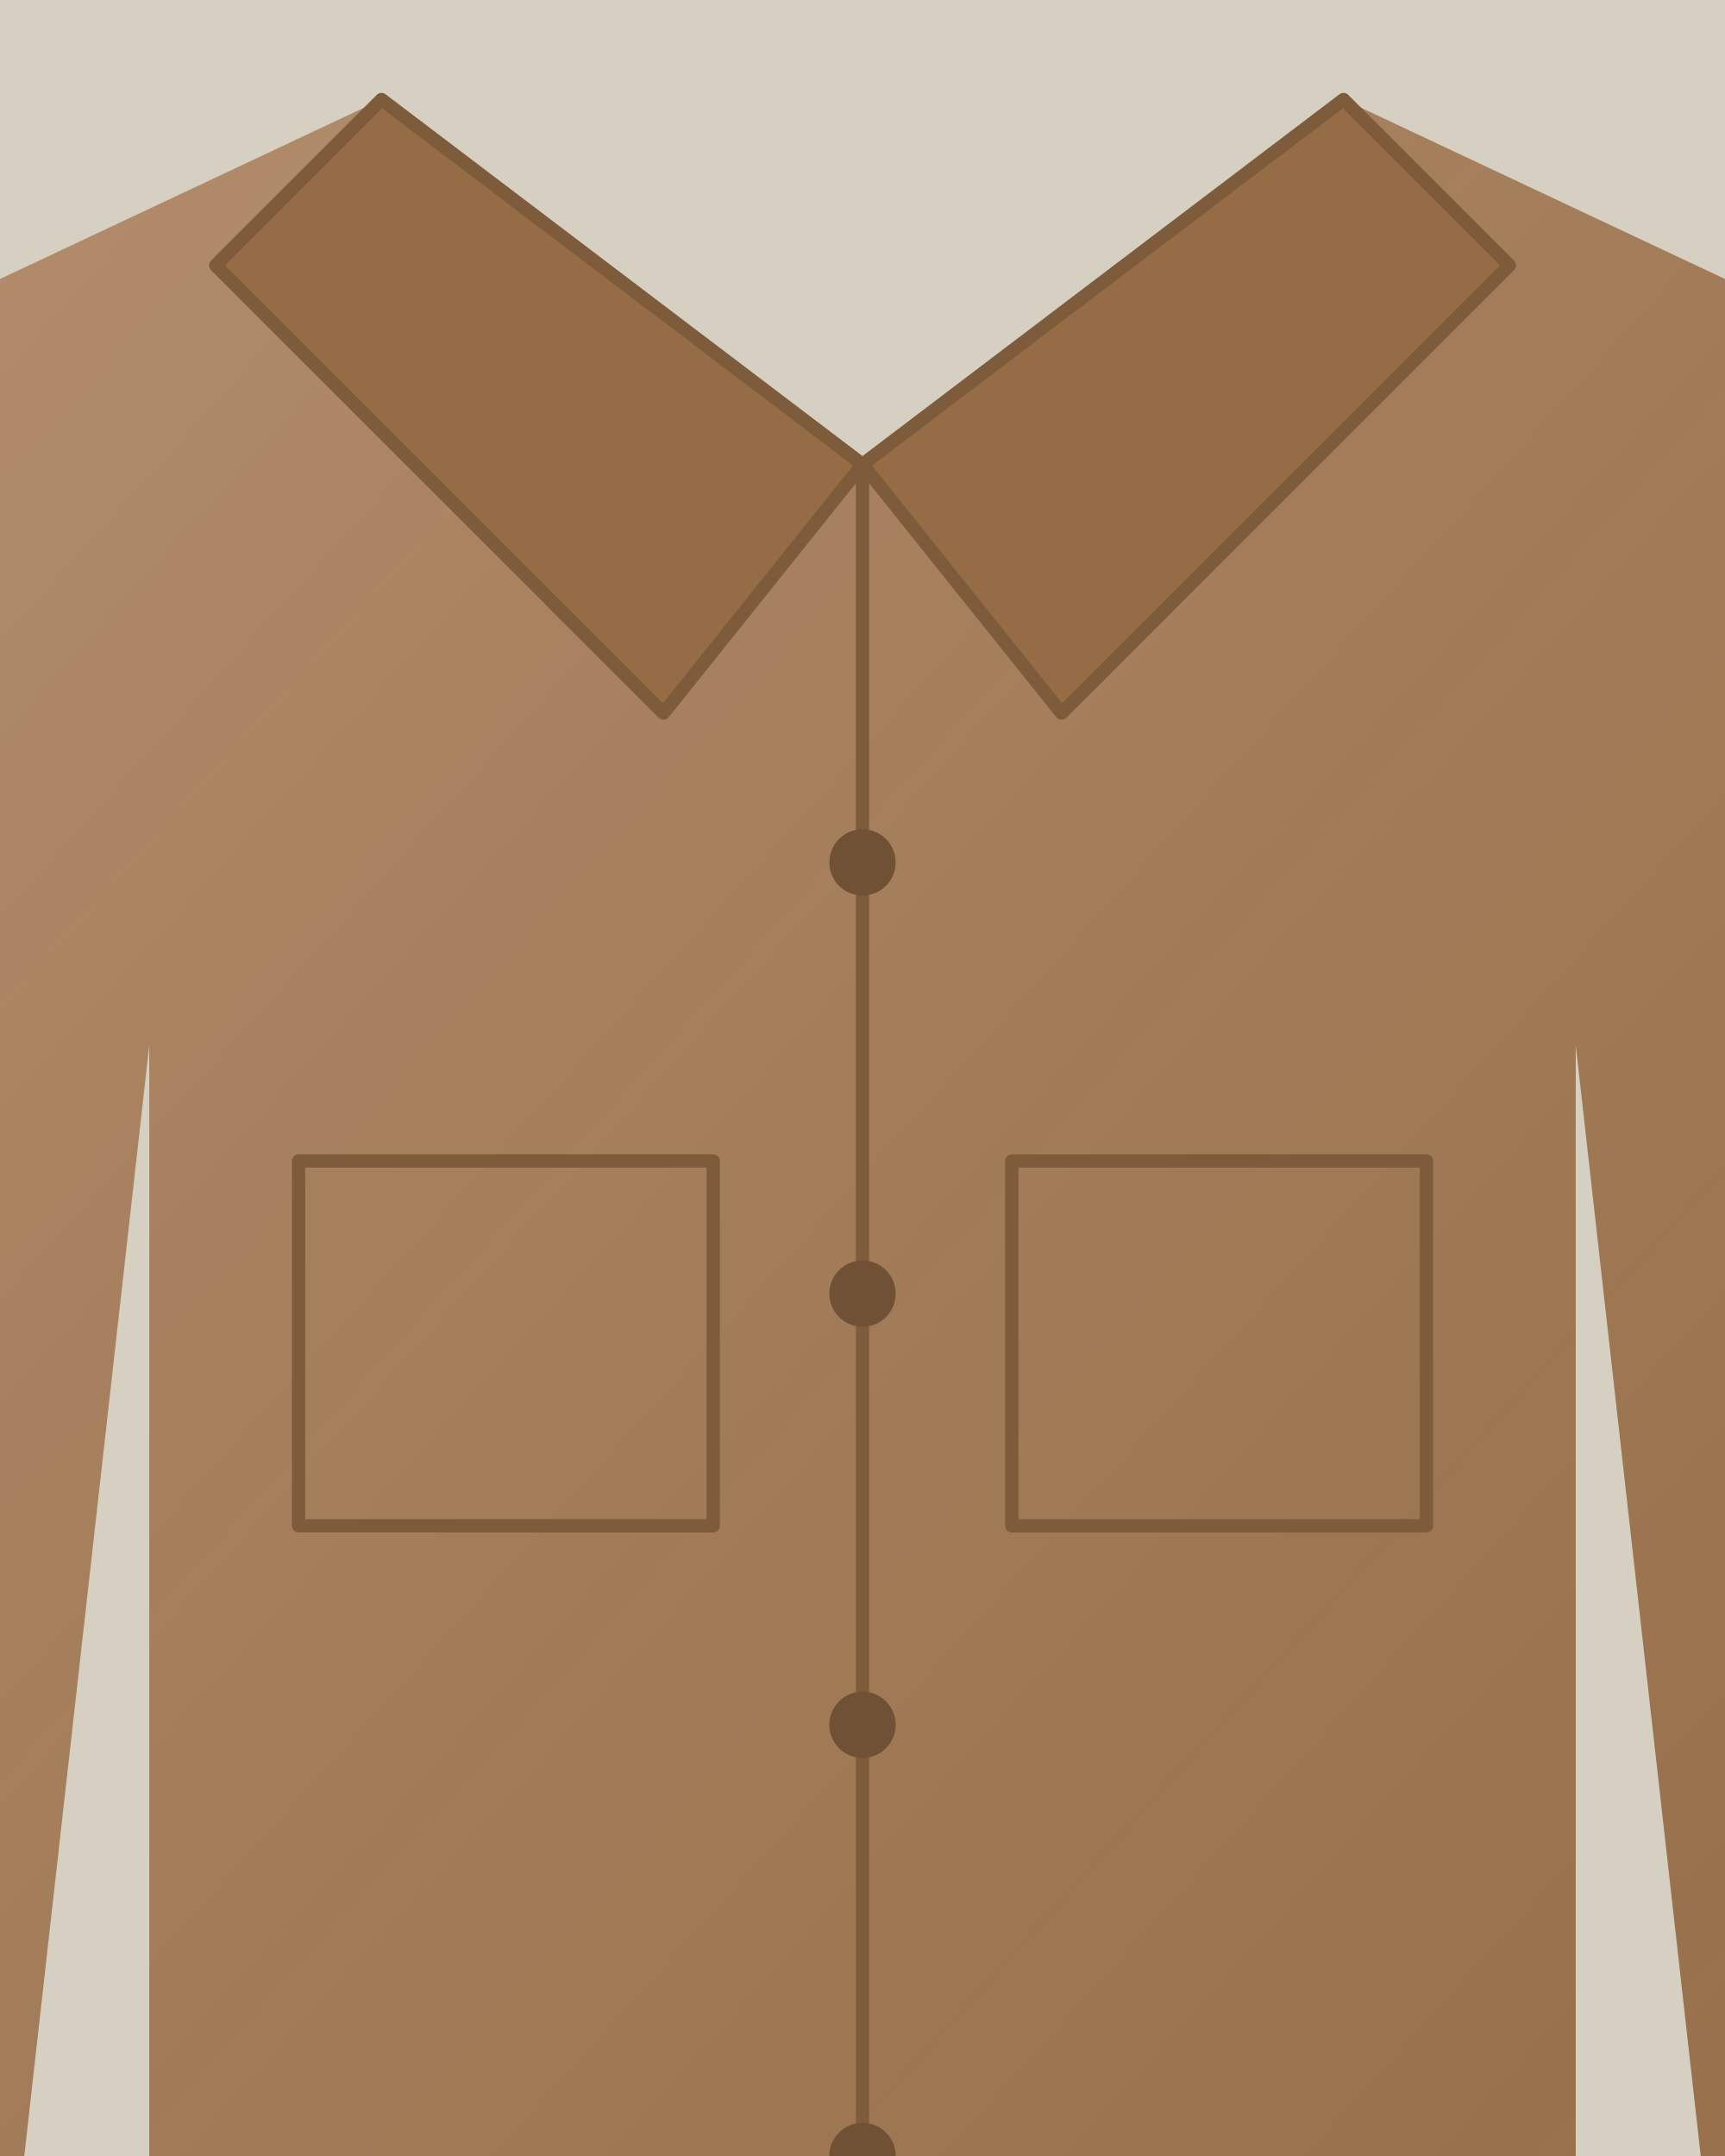
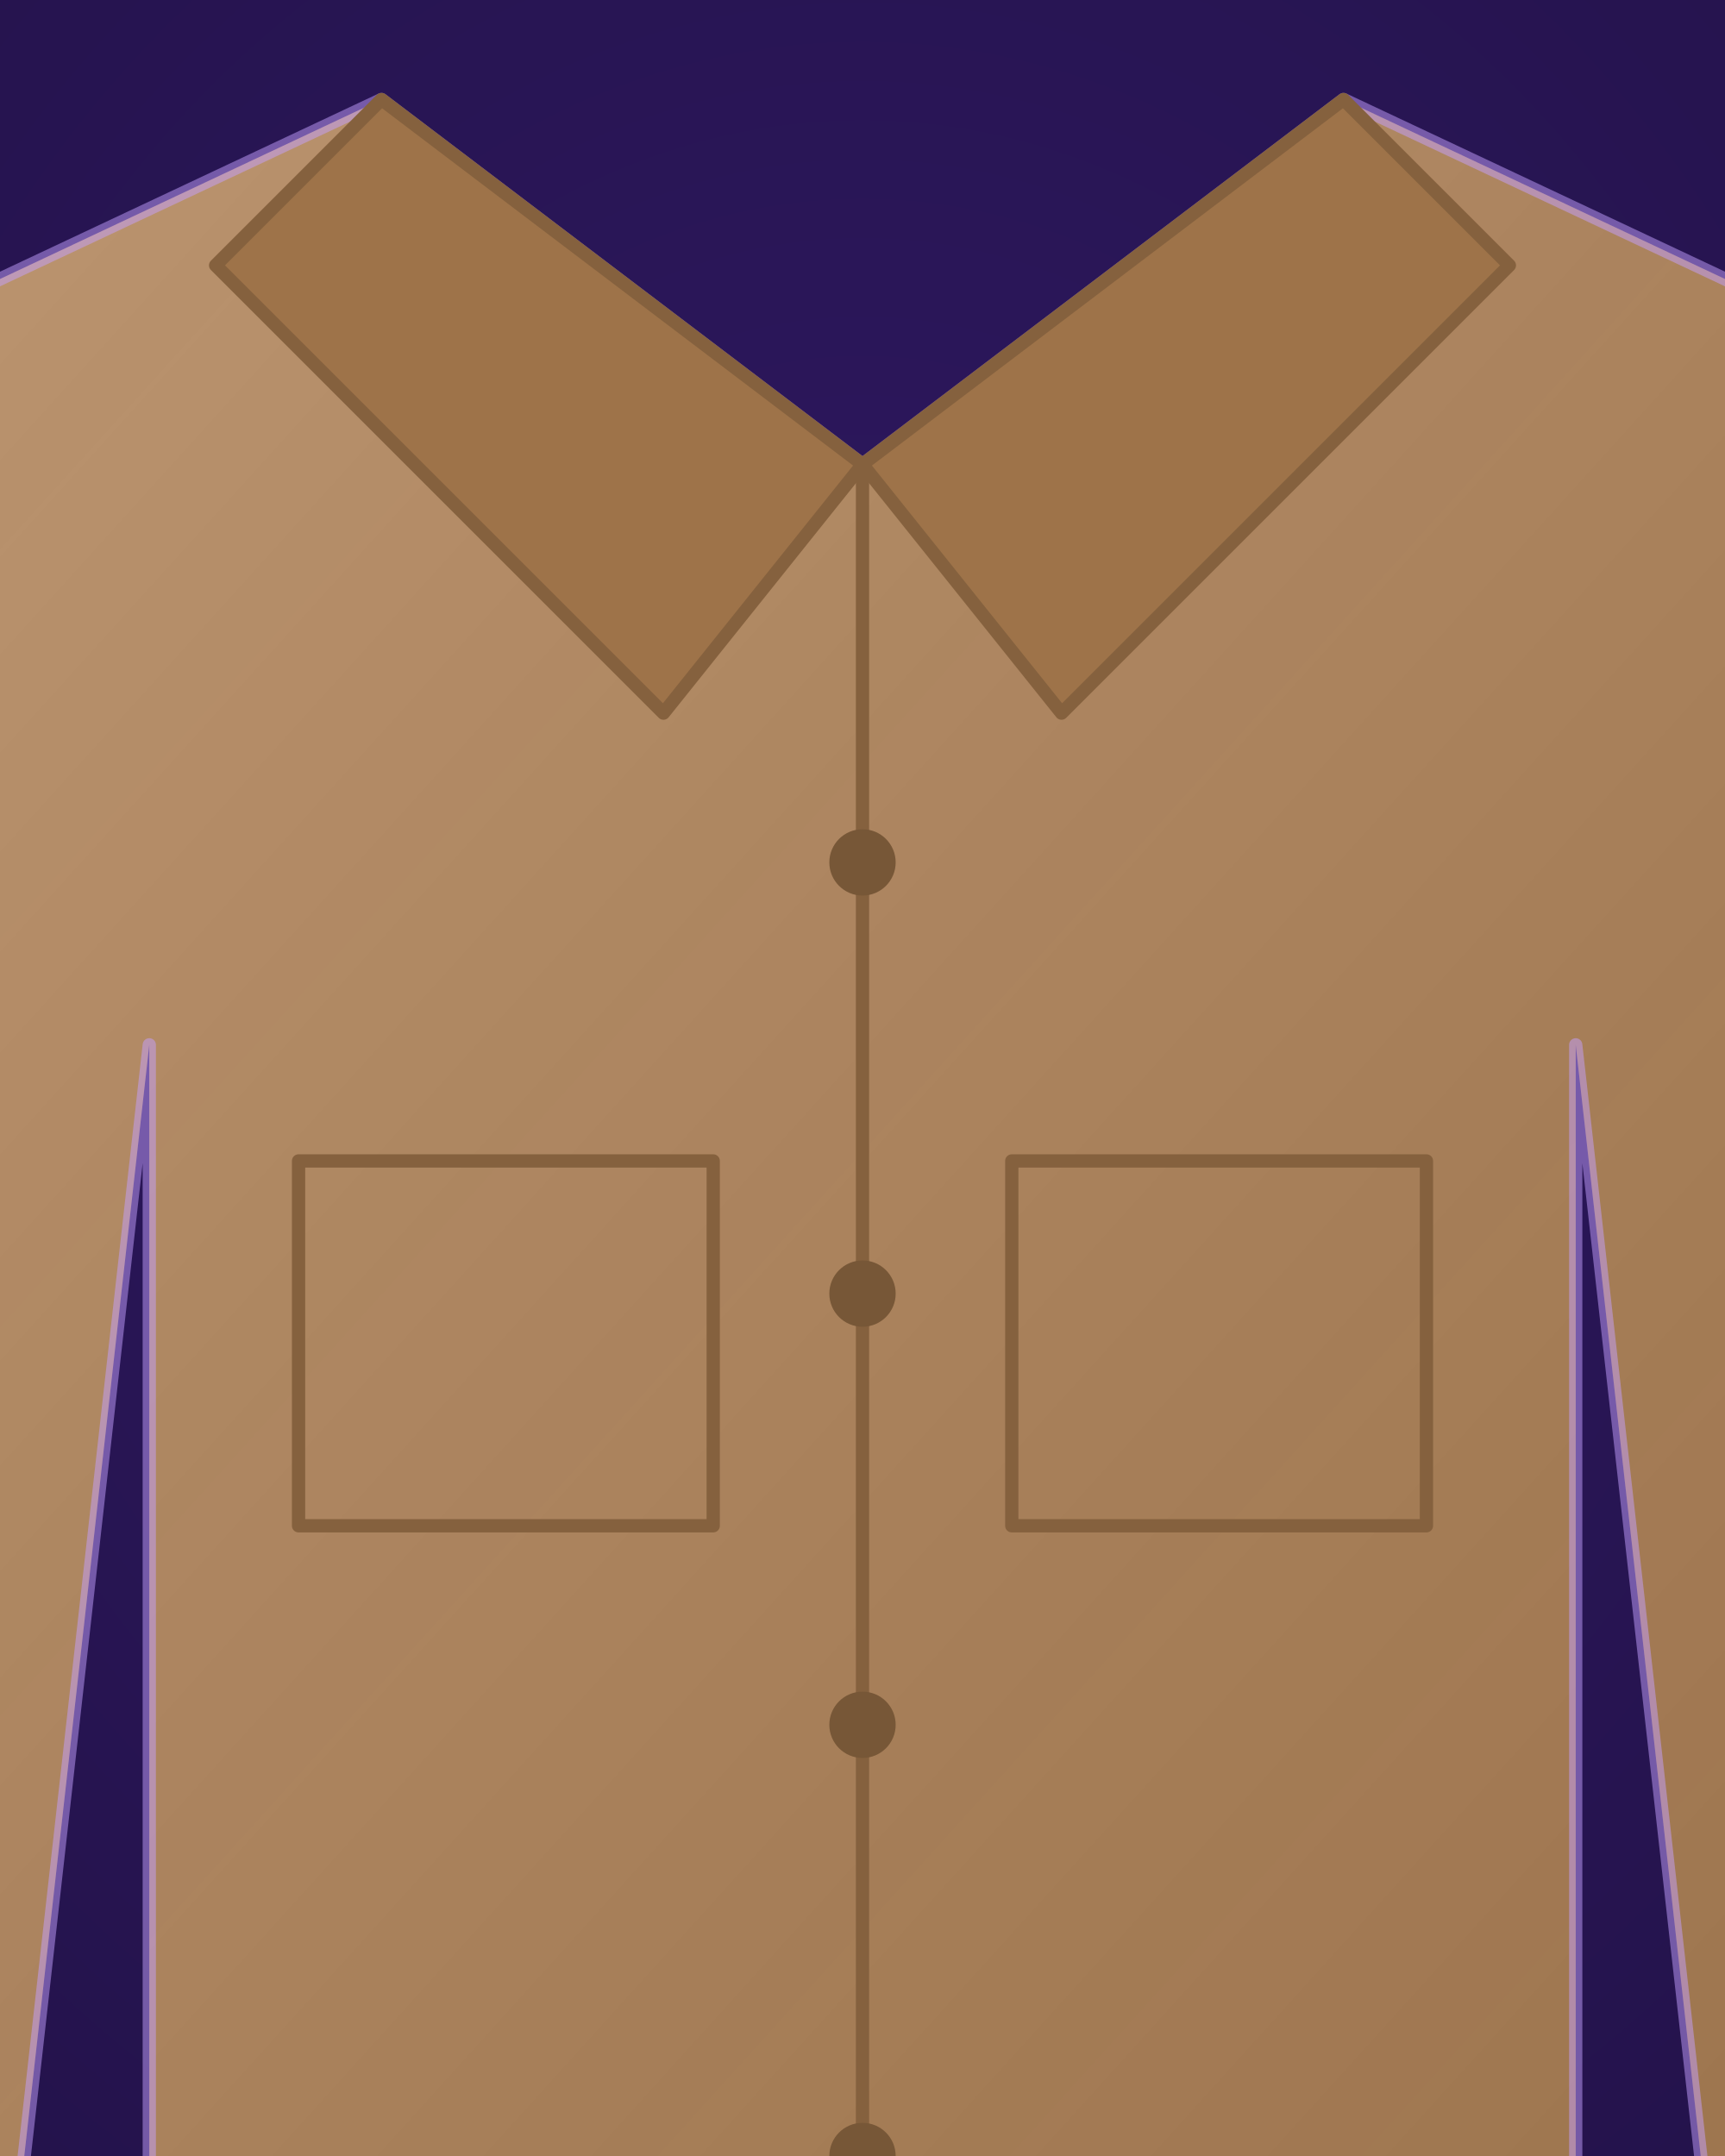
<svg xmlns="http://www.w3.org/2000/svg" viewBox="96 70 208 260" preserveAspectRatio="xMidYMid slice">
  <defs>
    <linearGradient id="g" x1="0" y1="0" x2="1" y2="1">
      <stop offset="0" stop-color="#fff" stop-opacity=".2" />
-       <stop offset="1" stop-color="#000" stop-opacity=".11" />
+       <stop offset="1" stop-color="#000" stop-opacity=".14" />
    </linearGradient>
+     <radialGradient id="bgr" cx=".5" cy=".42" r=".8">
+       <stop offset="0" stop-color="#2E1860" />
+       <stop offset="1" stop-color="#0A0618" />
+     </radialGradient>
  </defs>
-   <rect x="-200" y="-200" width="800" height="900" fill="#D6D0C2" />
+   <rect x="-200" y="-200" width="800" height="900" fill="url(#bgr)" />
  <g transform="translate(0 6)">
-     <path d="M142 76 L74 108 L38 340 L96 350 L114 190 L114 434 Q200 444 286 434 L286 190 L304 350 L362 340 L326 108 L258 76 L200 120 Z" fill="#A6784E" />
+     <path d="M142 76 L74 108 L38 340 L96 350 L114 190 L114 434 Q200 444 286 434 L286 190 L304 350 L362 340 L326 108 L258 76 L200 120 Z" fill="#B08052" />
    <path d="M142 76 L74 108 L38 340 L96 350 L114 190 L114 434 Q200 444 286 434 L286 190 L304 350 L362 340 L326 108 L258 76 L200 120 Z" fill="url(#g)" />
-     <path d="M142 76 L200 120 L176 150 L122 96 Z" fill="#956c46" stroke="#7e5b3b" stroke-width="1.6" stroke-linejoin="round" />
-     <path d="M258 76 L200 120 L224 150 L278 96 Z" fill="#956c46" stroke="#7e5b3b" stroke-width="1.6" stroke-linejoin="round" />
-     <path d="M200 120 L200 434" fill="none" stroke="#7e5b3b" stroke-width="1.6" stroke-linecap="round" stroke-linejoin="round" />
-     <circle cx="200" cy="168" r="4" fill="#705135" />
-     <circle cx="200" cy="220" r="4" fill="#705135" />
-     <circle cx="200" cy="272" r="4" fill="#705135" />
-     <circle cx="200" cy="324" r="4" fill="#705135" />
-     <circle cx="200" cy="376" r="4" fill="#705135" />
-     <circle cx="200" cy="428" r="4" fill="#705135" />
-     <path d="M132 204 h50 v44 h-50 z" fill="none" stroke="#7e5b3b" stroke-width="1.6" stroke-linecap="round" stroke-linejoin="round" />
-     <path d="M218 204 h50 v44 h-50 z" fill="none" stroke="#7e5b3b" stroke-width="1.6" stroke-linecap="round" stroke-linejoin="round" />
-     <path d="M124 360 L168 360" fill="none" stroke="#7e5b3b" stroke-width="1.6" stroke-linecap="round" stroke-linejoin="round" />
-     <path d="M232 360 L276 360" fill="none" stroke="#7e5b3b" stroke-width="1.6" stroke-linecap="round" stroke-linejoin="round" />
-     <path d="M38 340 L96 350" fill="none" stroke="#7e5b3b" stroke-width="5" stroke-linecap="round" stroke-linejoin="round" />
-     <path d="M362 340 L304 350" fill="none" stroke="#7e5b3b" stroke-width="5" stroke-linecap="round" stroke-linejoin="round" />
+     <path d="M142 76 L74 108 L38 340 L96 350 L114 190 L114 434 Q200 444 286 434 L286 190 L304 350 L362 340 L326 108 L258 76 L200 120 Z" fill="none" stroke="#C4A1FF" stroke-opacity=".5" stroke-width="1.6" stroke-linejoin="round" />
+     <path d="M142 76 L200 120 L176 150 L122 96 Z" fill="#9e7349" stroke="#85613e" stroke-width="1.6" stroke-linejoin="round" />
+     <path d="M258 76 L200 120 L224 150 L278 96 Z" fill="#9e7349" stroke="#85613e" stroke-width="1.6" stroke-linejoin="round" />
+     <path d="M200 120 L200 434" fill="none" stroke="#85613e" stroke-width="1.6" stroke-linecap="round" stroke-linejoin="round" />
+     <circle cx="200" cy="168" r="4" fill="#775737" />
+     <circle cx="200" cy="220" r="4" fill="#775737" />
+     <circle cx="200" cy="272" r="4" fill="#775737" />
+     <circle cx="200" cy="324" r="4" fill="#775737" />
+     <circle cx="200" cy="376" r="4" fill="#775737" />
+     <circle cx="200" cy="428" r="4" fill="#775737" />
+     <path d="M132 204 h50 v44 h-50 z" fill="none" stroke="#85613e" stroke-width="1.6" stroke-linecap="round" stroke-linejoin="round" />
+     <path d="M218 204 h50 v44 h-50 z" fill="none" stroke="#85613e" stroke-width="1.6" stroke-linecap="round" stroke-linejoin="round" />
+     <path d="M124 360 L168 360" fill="none" stroke="#85613e" stroke-width="1.6" stroke-linecap="round" stroke-linejoin="round" />
+     <path d="M232 360 L276 360" fill="none" stroke="#85613e" stroke-width="1.6" stroke-linecap="round" stroke-linejoin="round" />
+     <path d="M38 340 L96 350" fill="none" stroke="#85613e" stroke-width="5" stroke-linecap="round" stroke-linejoin="round" />
+     <path d="M362 340 L304 350" fill="none" stroke="#85613e" stroke-width="5" stroke-linecap="round" stroke-linejoin="round" />
  </g>
</svg>
